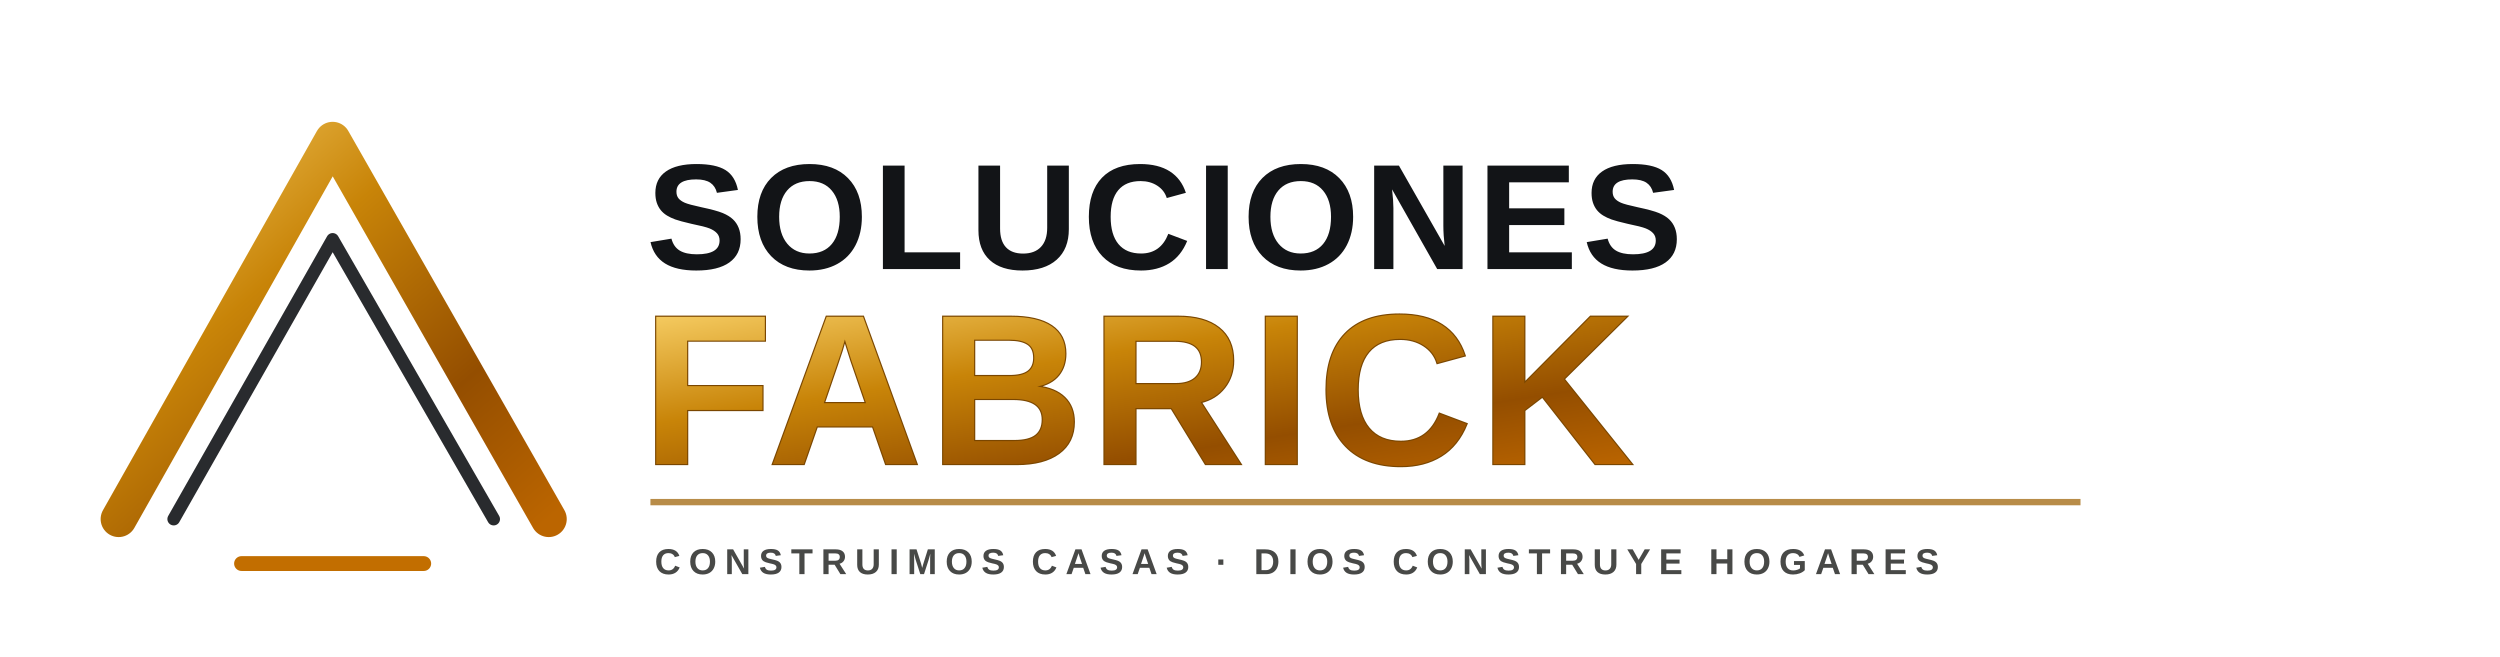
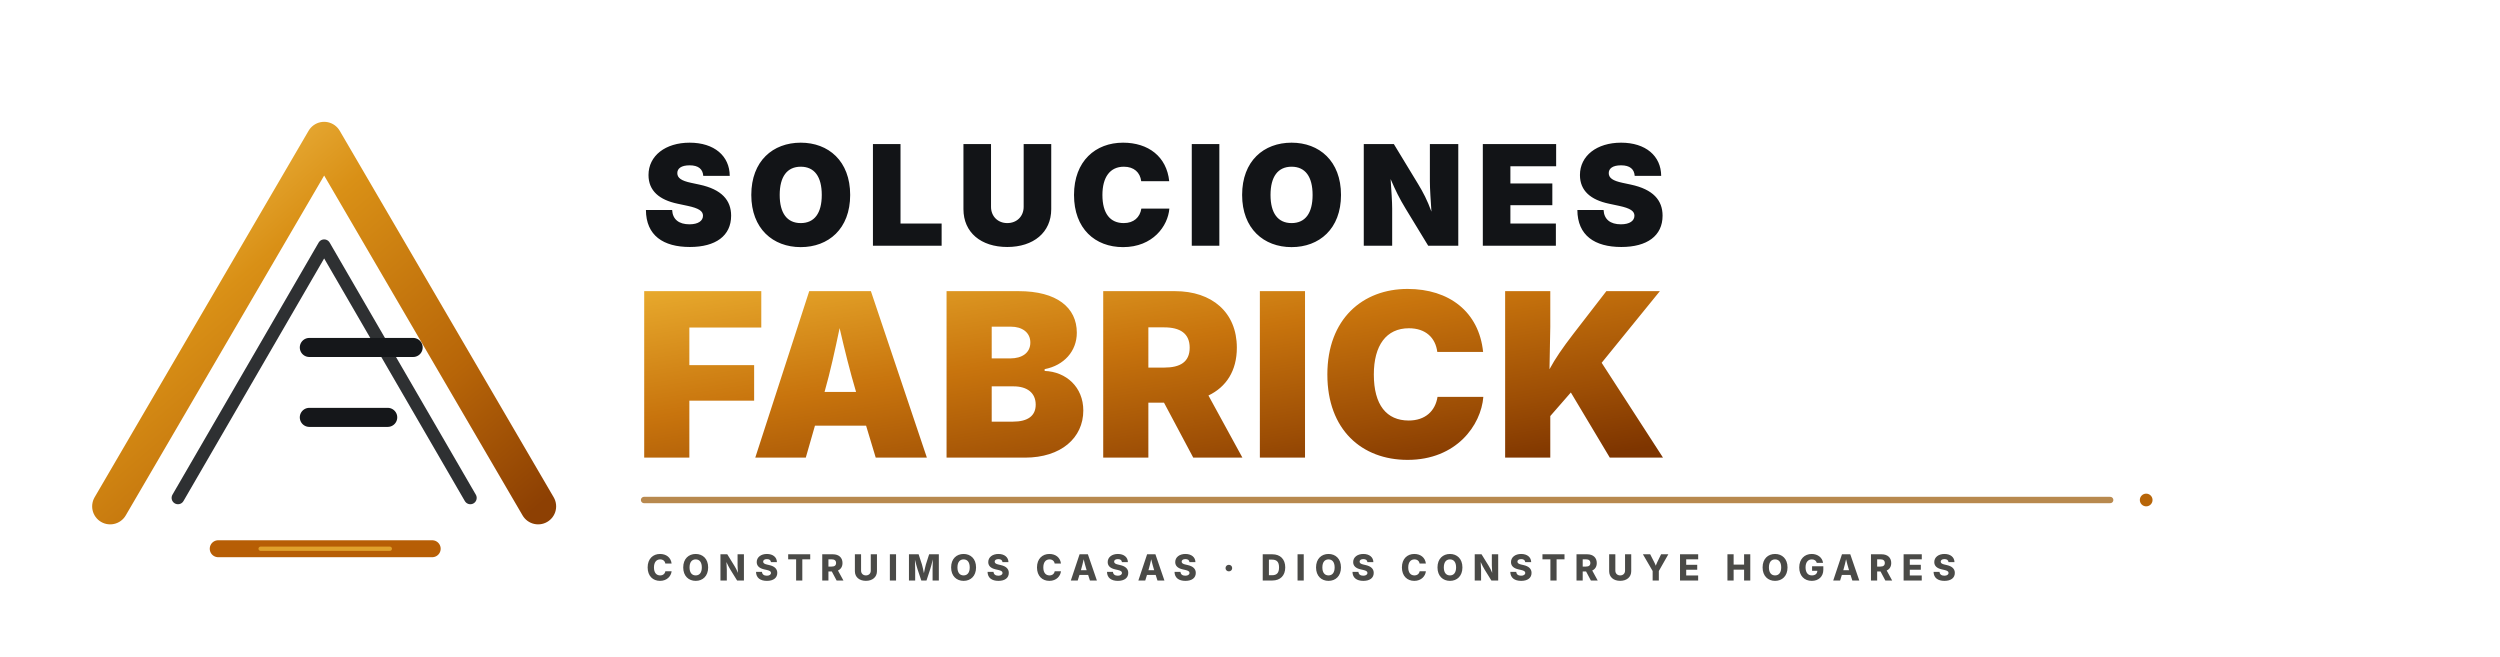
<svg xmlns="http://www.w3.org/2000/svg" viewBox="0 0 1180 310" role="img" aria-labelledby="title desc">
  <defs>
-     <linearGradient id="gold" x1="0" y1="0" x2="1" y2="1">
-       <stop stop-color="#F5CB61" />
-       <stop offset=".36" stop-color="#C88408" />
-       <stop offset=".72" stop-color="#944E00" />
-       <stop offset="1" stop-color="#BB6500" />
+     <linearGradient id="fabrickGold" x1="0" y1="0" x2="1" y2="1">
+       <stop offset="0" stop-color="#F7C95A" />
+       <stop offset=".34" stop-color="#D99016" />
+       <stop offset=".72" stop-color="#B76508" />
+       <stop offset="1" stop-color="#8D4003" />
+     </linearGradient>
+     <linearGradient id="fabrickGoldText" x1="0" y1="0" x2=".9" y2="1">
+       <stop offset="0" stop-color="#E8AA2D" />
+       <stop offset=".42" stop-color="#C8740D" />
+       <stop offset=".78" stop-color="#9D4E05" />
+       <stop offset="1" stop-color="#7E3500" />
    </linearGradient>
  </defs>
-   <g transform="translate(38 31)" fill="none" stroke-linecap="round" stroke-linejoin="round">
-     <path d="M18 214 119 35l102 179" stroke="url(#gold)" stroke-width="17" />
-     <path d="M44 214 119 82l76 132" stroke="#17191C" stroke-width="6" opacity=".92" />
-     <path d="M119 154v60" stroke="url(#gold)" stroke-width="13" />
-     <path d="M76 235h86" stroke="#C26E00" stroke-width="7" />
+   <g transform="translate(34 28)" fill="none" stroke-linecap="round" stroke-linejoin="round">
+     <path d="M18 211 119 38l101 173" stroke="url(#fabrickGold)" stroke-width="17" />
+     <path d="M50 207 119 88l69 119" stroke="#17191C" stroke-width="6" opacity=".9" />
+     <path d="M112 203v-80" stroke="url(#fabrickGold)" stroke-width="13" />
+     <path d="M112 136h49M112 169h37" stroke="#15171A" stroke-width="9" />
+     <path d="M69 231h101" stroke="#B75E05" stroke-width="8" />
+     <path d="M89 231h61" stroke="#E2A52D" stroke-width="2" opacity=".95" />
  </g>
-   <g font-family="Sora, Manrope, Arial, Helvetica, sans-serif">
-     <text x="305" y="127" fill="#121417" font-size="71" font-weight="900" letter-spacing="2.2">SOLUCIONES</text>
-     <text x="303" y="219" fill="url(#gold)" font-size="101" font-weight="900" letter-spacing="3.2" stroke="#7A4600" stroke-width="1.1" paint-order="stroke fill">FABRICK</text>
-     <path d="M307 237h675" stroke="#9F6409" stroke-opacity=".74" stroke-width="3" />
-     <text x="309" y="271" fill="#484947" font-size="17" font-weight="900" letter-spacing="3.8">CONSTRUIMOS CASAS · DIOS CONSTRUYE HOGARES</text>
+   <g font-family="Inter, Manrope, Arial, Helvetica, sans-serif">
+     <text x="303" y="116" fill="#121417" font-size="66" font-weight="900" letter-spacing="5.4">SOLUCIONES</text>
+     <text x="299" y="216" fill="url(#fabrickGoldText)" font-size="108" font-weight="900" letter-spacing="1.8">FABRICK</text>
+     <path d="M304 236h692" stroke="#9D5B0A" stroke-width="3" stroke-linecap="round" opacity=".72" />
+     <circle cx="1013" cy="236" r="3" fill="#B76508" />
+     <text x="305" y="274" fill="#4A4A47" font-size="17" font-weight="800" letter-spacing="4.15">CONSTRUIMOS CASAS · DIOS CONSTRUYE HOGARES</text>
  </g>
</svg>
